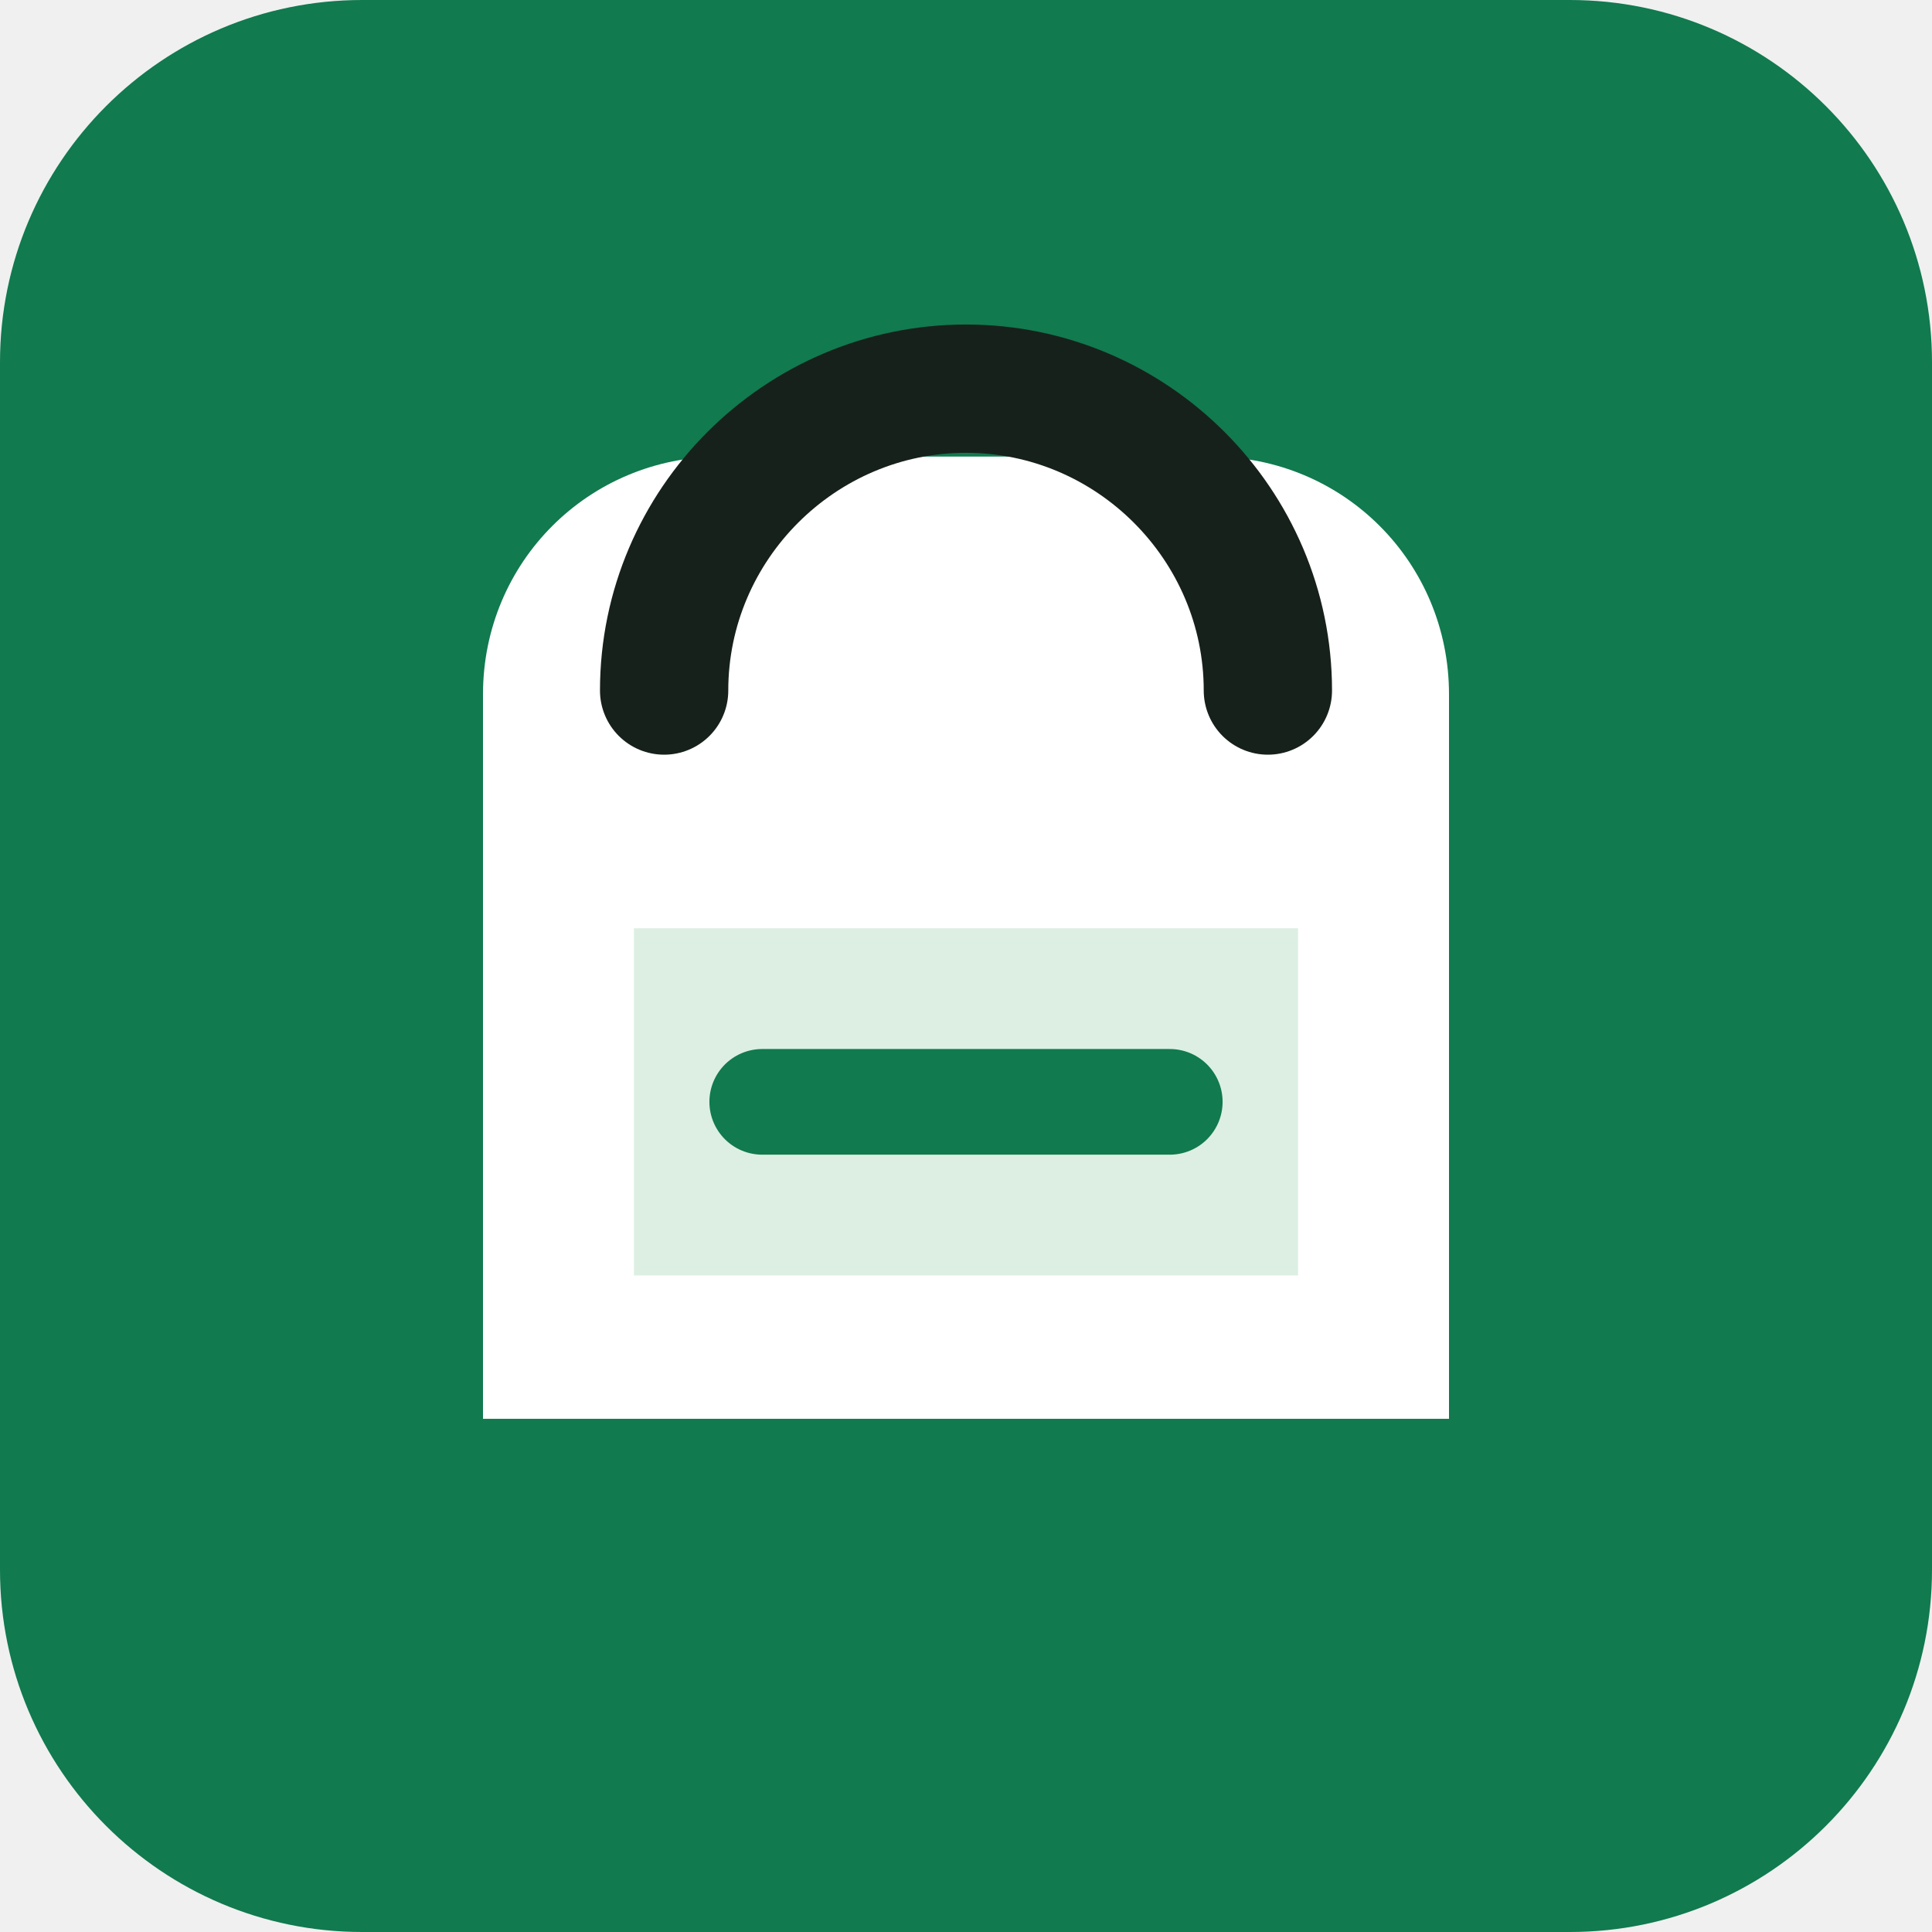
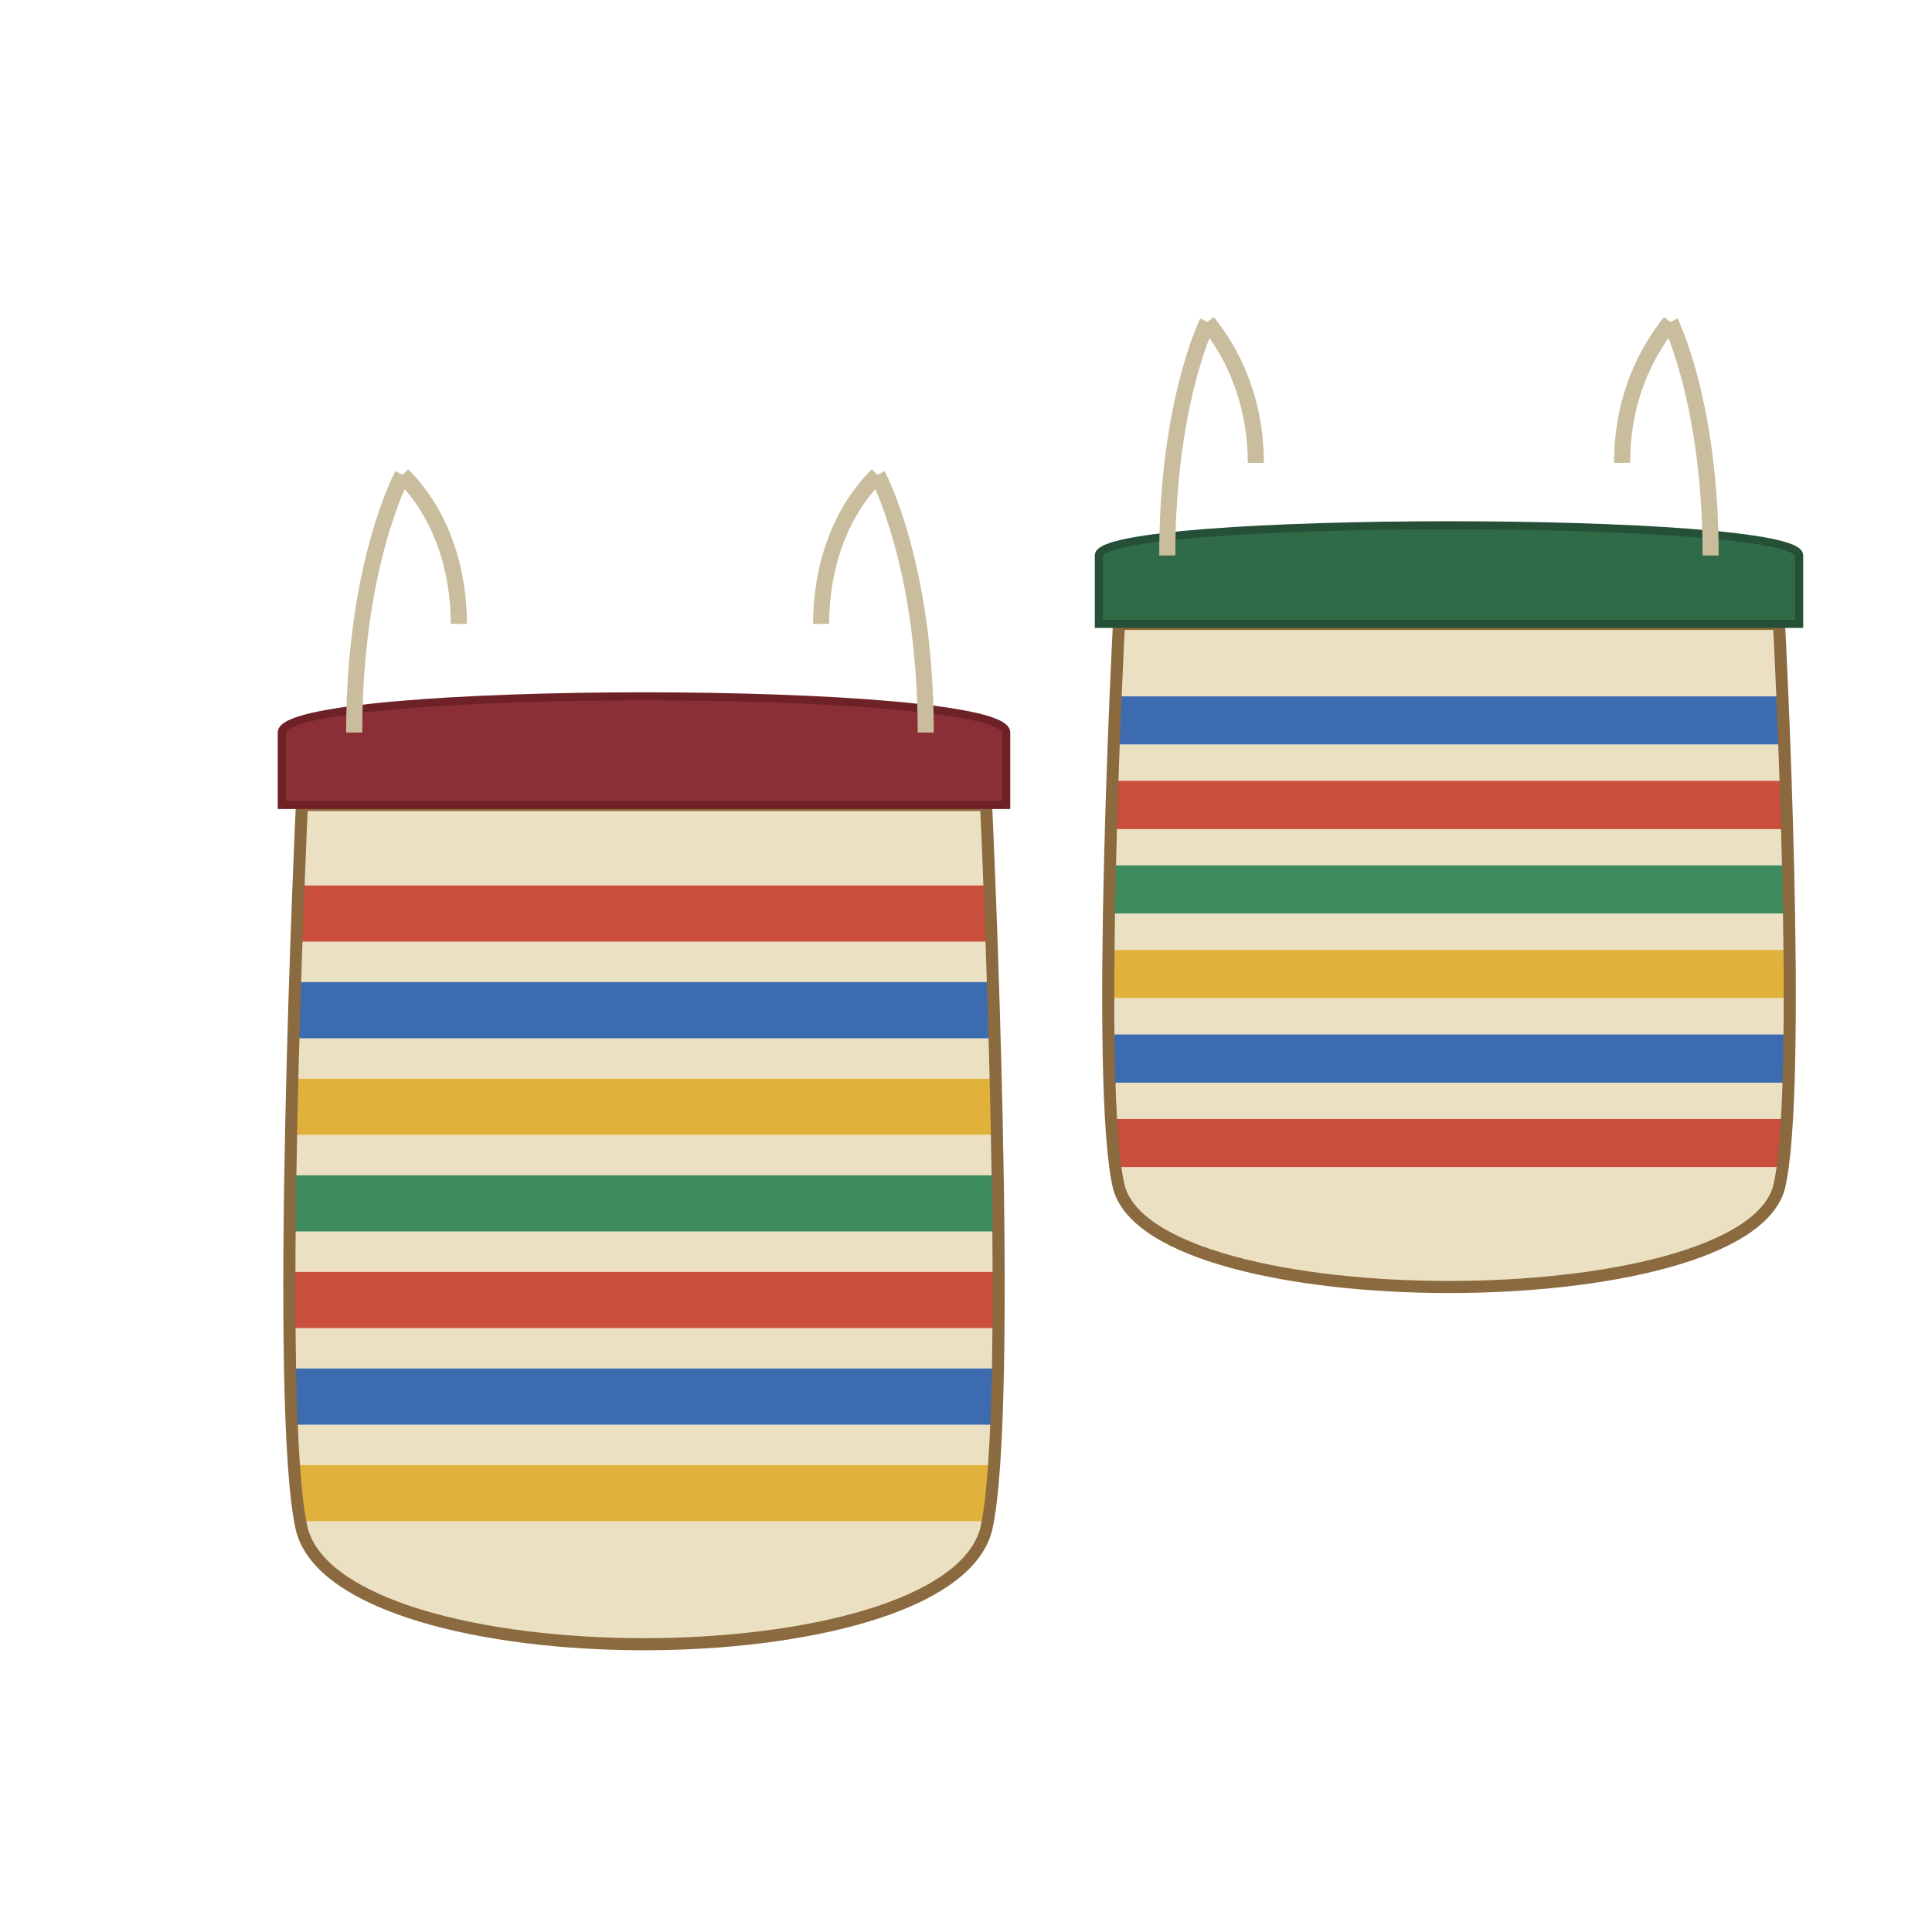
- <svg xmlns="http://www.w3.org/2000/svg" viewBox="0 0 512 512" role="img" aria-label="Soko.market icon">
-   <rect width="512" height="512" rx="96" fill="#117a4f" />
-   <path d="M128 184c0-35 28-63 63-63h130c35 0 63 28 63 63v192H128V184Z" fill="#ffffff" />
-   <path d="M176 183c0-44 36-80 80-80s80 36 80 80" fill="none" stroke="#17211b" stroke-width="34" stroke-linecap="round" />
-   <path d="M168 246h176v92H168z" fill="#dcefe2" />
-   <path d="M202 292h108" stroke="#117a4f" stroke-width="28" stroke-linecap="round" />
+ <svg xmlns="http://www.w3.org/2000/svg" width="480" height="480" viewBox="100 50 480 480" role="img" aria-labelledby="soko-icon-title soko-icon-description">
+   <defs>
+     <clipPath id="bodyL">
+       <path d="M175 250 C175 250 168 400 175 430 C185 468 335 468 345 430 C352 400 345 250 345 250 Z" />
+     </clipPath>
+     <clipPath id="bodyR">
+       <path d="M378 205 C378 205 372 320 378 345 C387 378 533 378 542 345 C548 320 542 205 542 205 Z" />
+     </clipPath>
+   </defs>
+   <rect x="100" y="50" width="480" height="480" fill="#ffffff" />
+   <g clip-path="url(#bodyL)">
+     <rect x="160" y="250" width="200" height="20" fill="#ece0c2" />
+     <rect x="160" y="270" width="200" height="14" fill="#c94f3c" />
+     <rect x="160" y="284" width="200" height="10" fill="#ece0c2" />
+     <rect x="160" y="294" width="200" height="14" fill="#3d6bb0" />
+     <rect x="160" y="308" width="200" height="10" fill="#ece0c2" />
+     <rect x="160" y="318" width="200" height="14" fill="#e0b23c" />
+     <rect x="160" y="332" width="200" height="10" fill="#ece0c2" />
+     <rect x="160" y="342" width="200" height="14" fill="#3d8b5f" />
+     <rect x="160" y="356" width="200" height="10" fill="#ece0c2" />
+     <rect x="160" y="366" width="200" height="14" fill="#c94f3c" />
+     <rect x="160" y="380" width="200" height="10" fill="#ece0c2" />
+     <rect x="160" y="390" width="200" height="14" fill="#3d6bb0" />
+     <rect x="160" y="404" width="200" height="10" fill="#ece0c2" />
+     <rect x="160" y="414" width="200" height="14" fill="#e0b23c" />
+     <rect x="160" y="428" width="200" height="40" fill="#ece0c2" />
+   </g>
+   <path d="M175 250 C175 250 168 400 175 430 C185 468 335 468 345 430 C352 400 345 250 345 250 Z" fill="none" stroke="#8a6a3e" stroke-width="3" />
+   <path d="M170 250 C170 250 350 250 350 250 L350 232 C350 220 170 220 170 232 Z" fill="#8b2f36" stroke="#6e2228" stroke-width="2" />
+   <path d="M188 232 C188 190 200 168 200 168" fill="none" stroke="#c9bd9e" stroke-width="4" />
+   <path d="M200 168 C210 178 214 192 214 205" fill="none" stroke="#c9bd9e" stroke-width="4" />
+   <path d="M330 232 C330 190 318 168 318 168" fill="none" stroke="#c9bd9e" stroke-width="4" />
+   <path d="M318 168 C308 178 304 192 304 205" fill="none" stroke="#c9bd9e" stroke-width="4" />
+   <g clip-path="url(#bodyR)">
+     <rect x="365" y="205" width="190" height="18" fill="#ece0c2" />
+     <rect x="365" y="223" width="190" height="12" fill="#3d6bb0" />
+     <rect x="365" y="235" width="190" height="9" fill="#ece0c2" />
+     <rect x="365" y="244" width="190" height="12" fill="#c94f3c" />
+     <rect x="365" y="256" width="190" height="9" fill="#ece0c2" />
+     <rect x="365" y="265" width="190" height="12" fill="#3d8b5f" />
+     <rect x="365" y="277" width="190" height="9" fill="#ece0c2" />
+     <rect x="365" y="286" width="190" height="12" fill="#e0b23c" />
+     <rect x="365" y="298" width="190" height="9" fill="#ece0c2" />
+     <rect x="365" y="307" width="190" height="12" fill="#3d6bb0" />
+     <rect x="365" y="319" width="190" height="9" fill="#ece0c2" />
+     <rect x="365" y="328" width="190" height="12" fill="#c94f3c" />
+     <rect x="365" y="340" width="190" height="9" fill="#ece0c2" />
+     <rect x="365" y="349" width="190" height="30" fill="#ece0c2" />
+   </g>
+   <path d="M378 205 C378 205 372 320 378 345 C387 378 533 378 542 345 C548 320 542 205 542 205 Z" fill="none" stroke="#8a6a3e" stroke-width="3" />
+   <path d="M373 205 C373 205 547 205 547 205 L547 188 C547 178 373 178 373 188 Z" fill="#2f6b47" stroke="#254f36" stroke-width="2" />
+   <path d="M390 188 C390 150 400 130 400 130" fill="none" stroke="#c9bd9e" stroke-width="4" />
+   <path d="M400 130 C408 140 412 152 412 165" fill="none" stroke="#c9bd9e" stroke-width="4" />
+   <path d="M525 188 C525 150 515 130 515 130" fill="none" stroke="#c9bd9e" stroke-width="4" />
+   <path d="M515 130 C507 140 503 152 503 165" fill="none" stroke="#c9bd9e" stroke-width="4" />
</svg>
